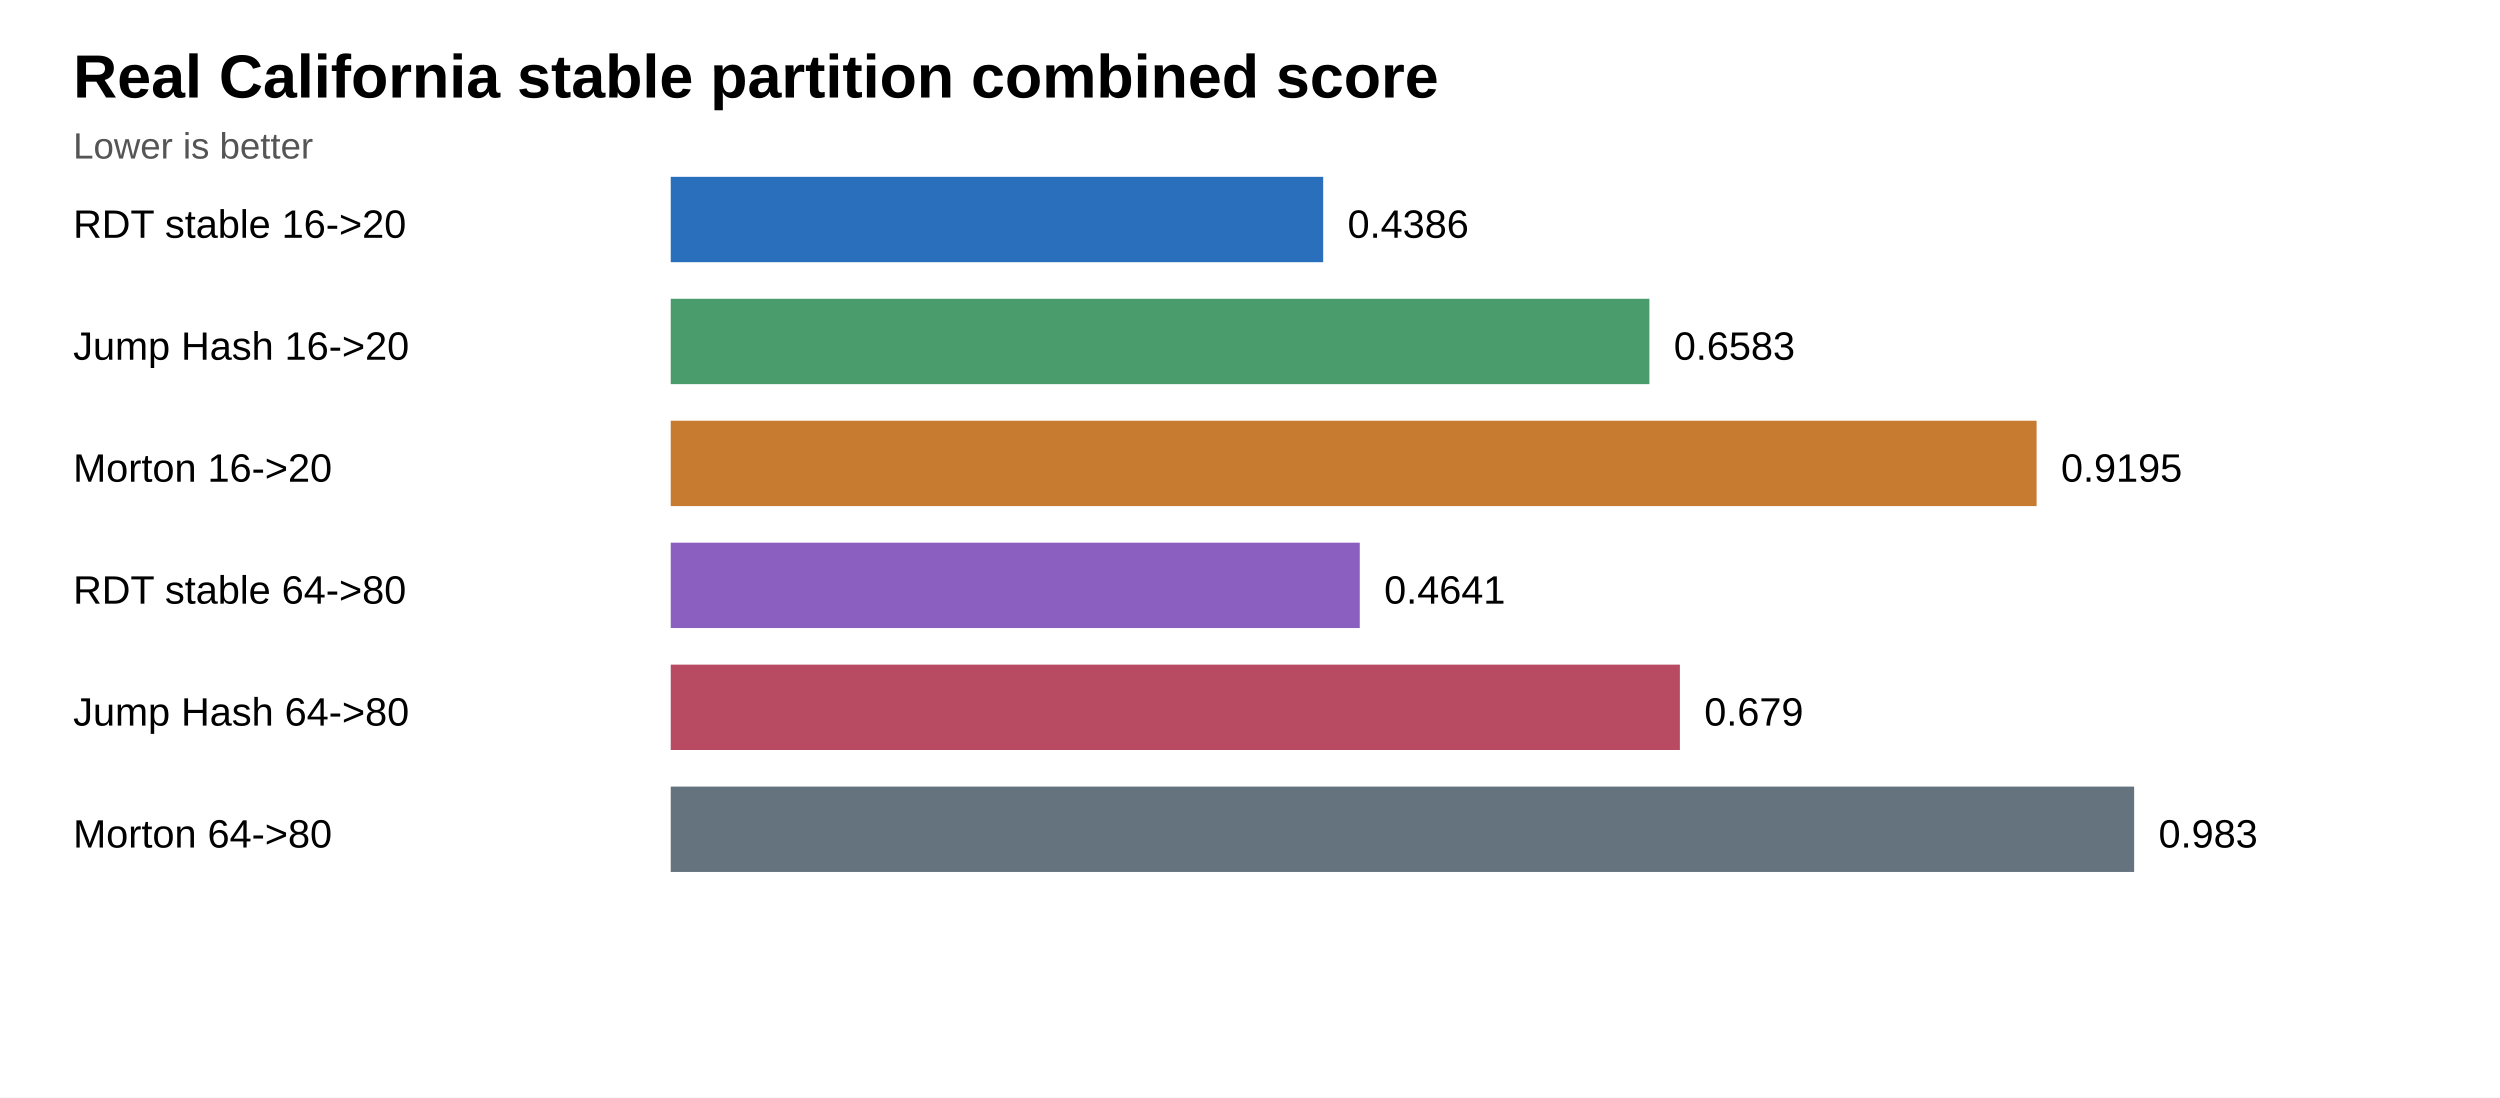
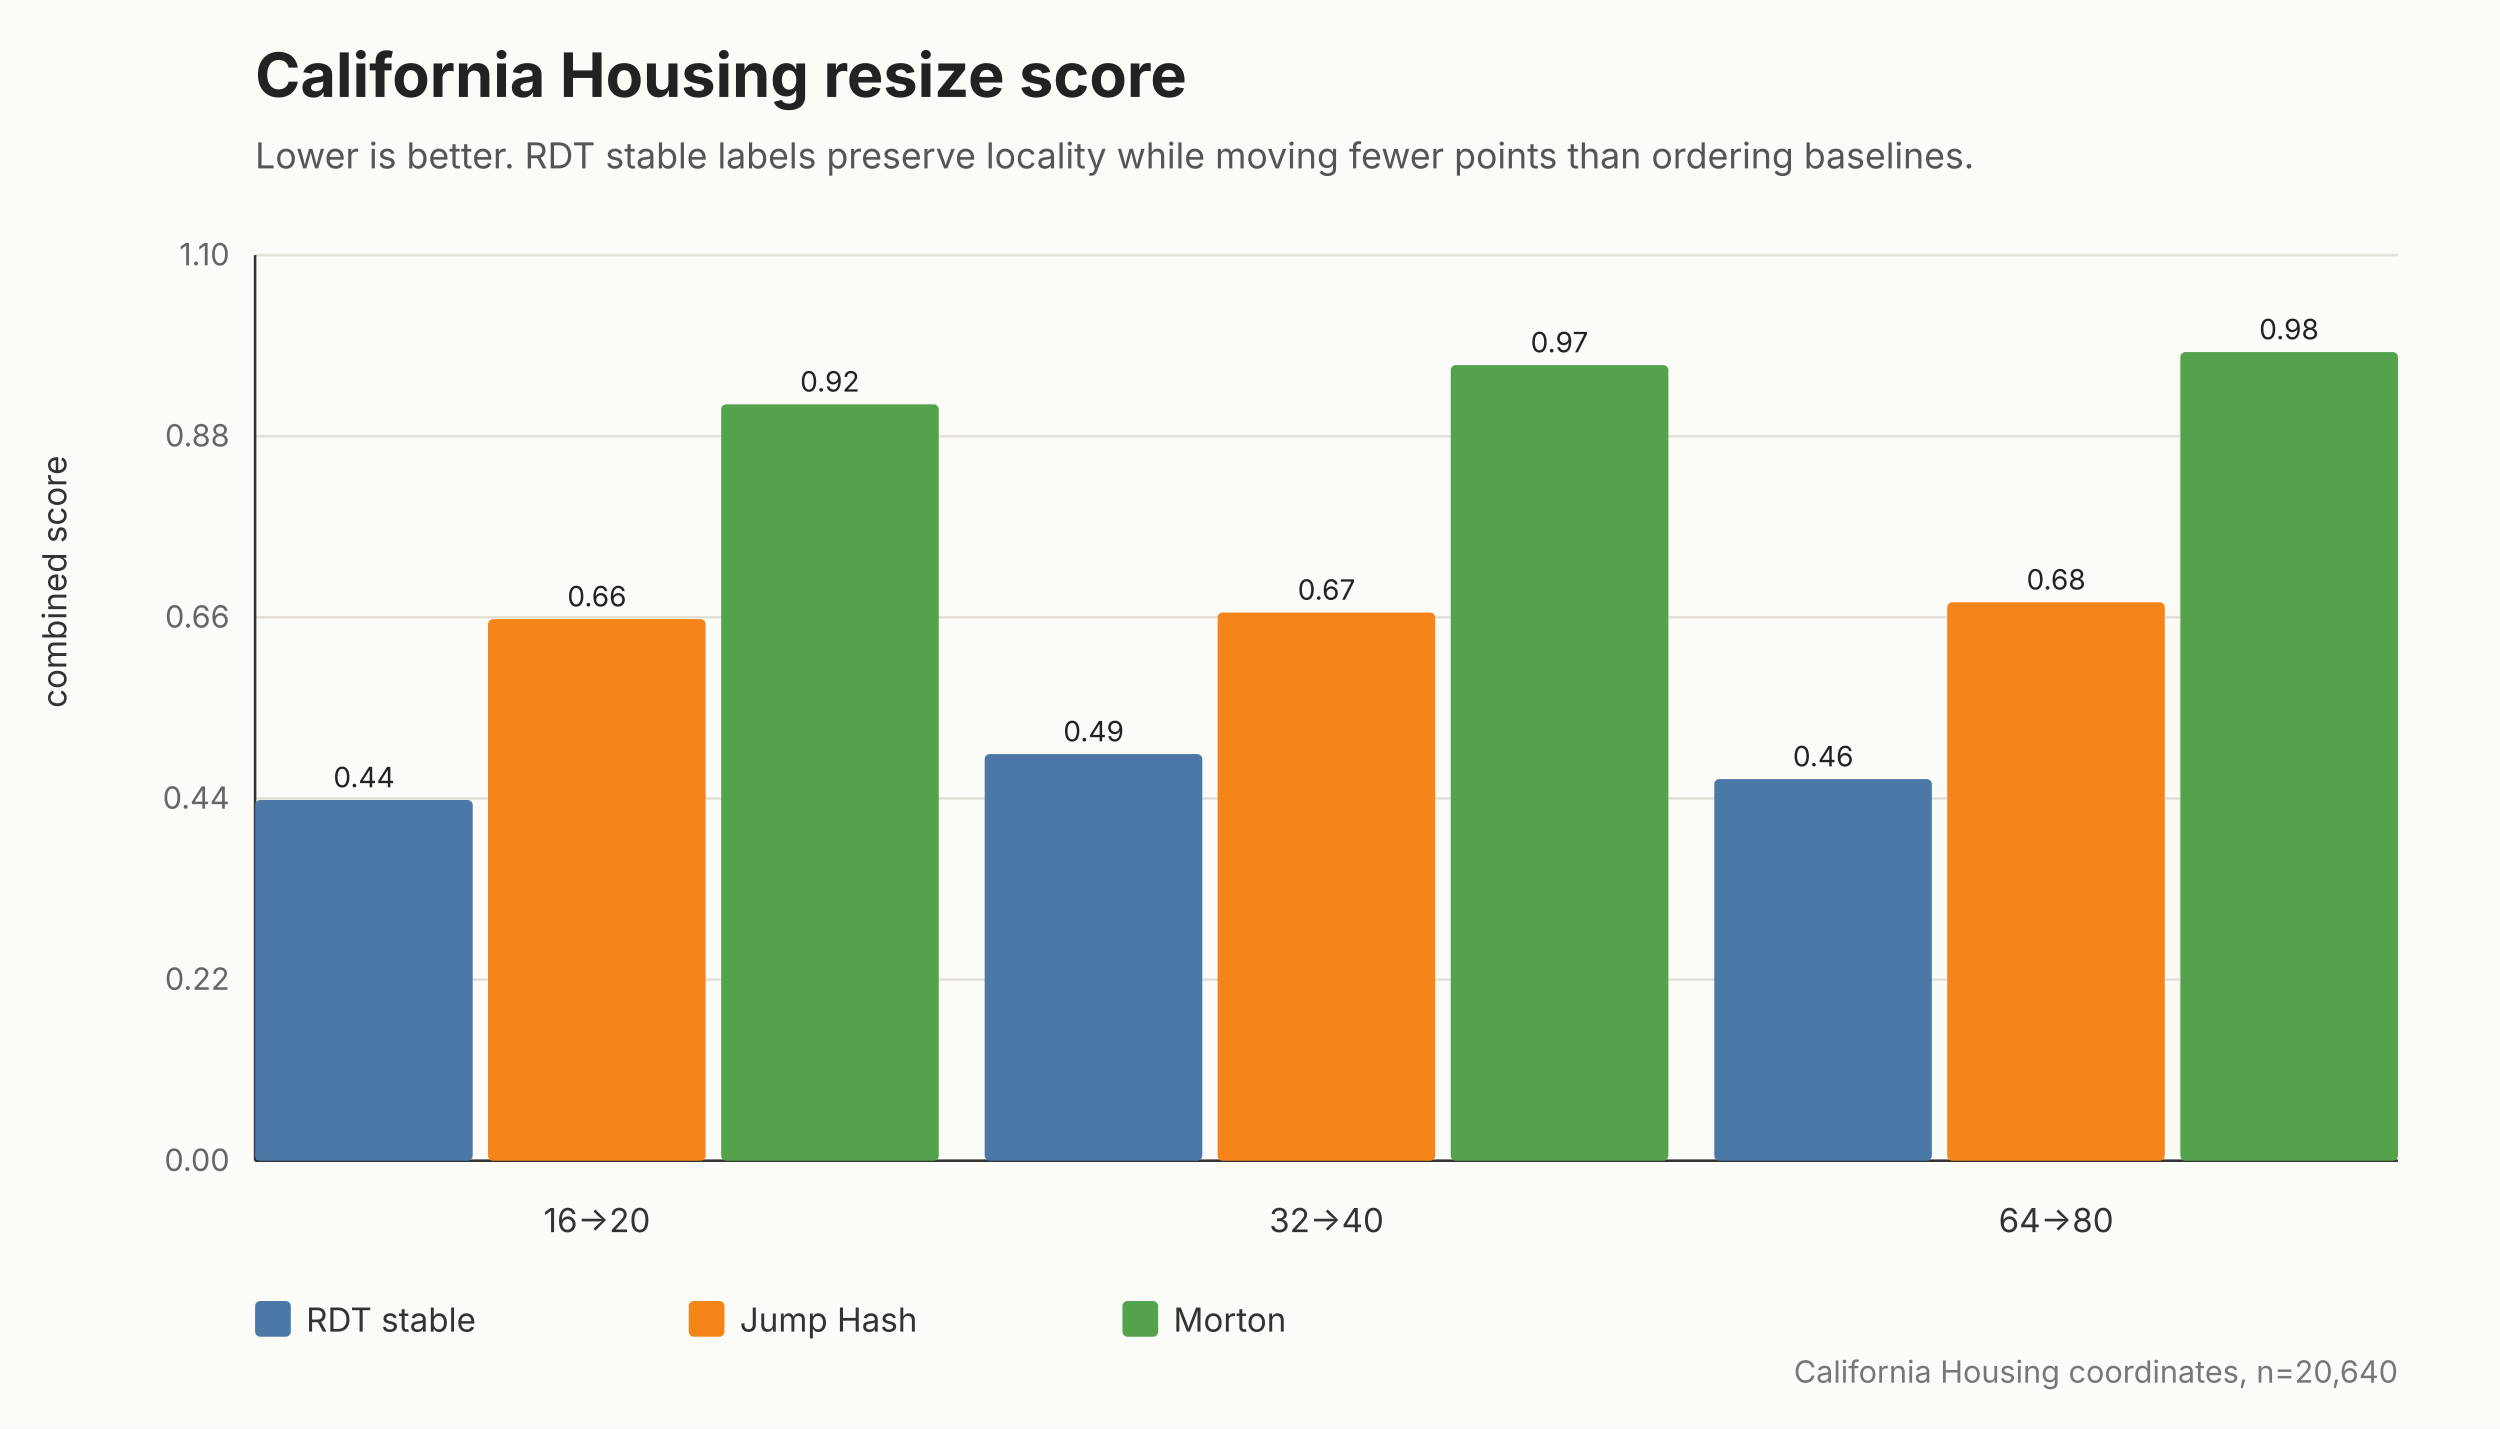
- <svg xmlns="http://www.w3.org/2000/svg" width="820" height="360" viewBox="0 0 820 360">
-   <rect width="100%" height="100%" fill="white" />
-   <text x="24" y="32" font-family="Arial" font-size="20" font-weight="700">Real California stable partition combined score</text>
-   <text x="24" y="52" font-family="Arial" font-size="12" fill="#555">Lower is better</text>
-   <text x="24" y="78" font-family="Arial" font-size="13">RDT stable 16-&gt;20</text>
-   <rect x="220" y="58" width="214" height="28" fill="#2a6fbb" />
-   <text x="442" y="78" font-family="Arial" font-size="13">0.4386 </text>
-   <text x="24" y="118" font-family="Arial" font-size="13">Jump Hash 16-&gt;20</text>
-   <rect x="220" y="98" width="321" height="28" fill="#4b9c6d" />
-   <text x="549" y="118" font-family="Arial" font-size="13">0.6583 </text>
-   <text x="24" y="158" font-family="Arial" font-size="13">Morton 16-&gt;20</text>
-   <rect x="220" y="138" width="448" height="28" fill="#c77b30" />
-   <text x="676" y="158" font-family="Arial" font-size="13">0.9195 </text>
-   <text x="24" y="198" font-family="Arial" font-size="13">RDT stable 64-&gt;80</text>
-   <rect x="220" y="178" width="226" height="28" fill="#8a5fbf" />
-   <text x="454" y="198" font-family="Arial" font-size="13">0.4641 </text>
-   <text x="24" y="238" font-family="Arial" font-size="13">Jump Hash 64-&gt;80</text>
-   <rect x="220" y="218" width="331" height="28" fill="#b84a62" />
-   <text x="559" y="238" font-family="Arial" font-size="13">0.679 </text>
-   <text x="24" y="278" font-family="Arial" font-size="13">Morton 64-&gt;80</text>
-   <rect x="220" y="258" width="480" height="28" fill="#65737e" />
-   <text x="708" y="278" font-family="Arial" font-size="13">0.983 </text>
+ <svg xmlns="http://www.w3.org/2000/svg" width="980" height="560" viewBox="0 0 980 560">
+   <rect width="100%" height="100%" fill="#fbfbf8" />
+   <text x="100" y="38" font-family="Inter, Arial, sans-serif" font-size="24" font-weight="700" fill="#222">California Housing resize score</text>
+   <text x="100" y="66" font-family="Inter, Arial, sans-serif" font-size="14" fill="#555">Lower is better. RDT stable labels preserve locality while moving fewer points than ordering baselines.</text>
+   <line x1="100" y1="455.0" x2="940" y2="455.0" stroke="#e2e0d8" stroke-width="1" />
+   <text x="90" y="459.0" text-anchor="end" font-family="Inter, Arial, sans-serif" font-size="12" fill="#666">0.00</text>
+   <line x1="100" y1="384.0" x2="940" y2="384.0" stroke="#e2e0d8" stroke-width="1" />
+   <text x="90" y="388.0" text-anchor="end" font-family="Inter, Arial, sans-serif" font-size="12" fill="#666">0.22</text>
+   <line x1="100" y1="313.0" x2="940" y2="313.0" stroke="#e2e0d8" stroke-width="1" />
+   <text x="90" y="317.0" text-anchor="end" font-family="Inter, Arial, sans-serif" font-size="12" fill="#666">0.44</text>
+   <line x1="100" y1="242.0" x2="940" y2="242.0" stroke="#e2e0d8" stroke-width="1" />
+   <text x="90" y="246.0" text-anchor="end" font-family="Inter, Arial, sans-serif" font-size="12" fill="#666">0.66</text>
+   <line x1="100" y1="171.0" x2="940" y2="171.0" stroke="#e2e0d8" stroke-width="1" />
+   <text x="90" y="175.0" text-anchor="end" font-family="Inter, Arial, sans-serif" font-size="12" fill="#666">0.88</text>
+   <line x1="100" y1="100.0" x2="940" y2="100.0" stroke="#e2e0d8" stroke-width="1" />
+   <text x="90" y="104.0" text-anchor="end" font-family="Inter, Arial, sans-serif" font-size="12" fill="#666">1.10</text>
+   <line x1="100" y1="100" x2="100" y2="455" stroke="#333" />
+   <line x1="100" y1="455" x2="940" y2="455" stroke="#333" />
+   <text x="26" y="277.5" transform="rotate(-90, 26, 277.5)" font-family="Inter, Arial, sans-serif" font-size="13" fill="#333">combined score</text>
+   <text x="234.0" y="483" text-anchor="middle" font-family="Inter, Arial, sans-serif" font-size="13" fill="#333">16-&gt;20</text>
+   <rect x="100.0" y="313.6" width="85.3" height="141.4" fill="#4C78A8" rx="2" />
+   <text x="142.7" y="308.6" text-anchor="middle" font-family="Inter, Arial, sans-serif" font-size="11" fill="#222">0.44</text>
+   <rect x="191.3" y="242.7" width="85.3" height="212.3" fill="#F58518" rx="2" />
+   <text x="234.0" y="237.7" text-anchor="middle" font-family="Inter, Arial, sans-serif" font-size="11" fill="#222">0.66</text>
+   <rect x="282.7" y="158.5" width="85.3" height="296.5" fill="#54A24B" rx="2" />
+   <text x="325.3" y="153.5" text-anchor="middle" font-family="Inter, Arial, sans-serif" font-size="11" fill="#222">0.92</text>
+   <text x="520.0" y="483" text-anchor="middle" font-family="Inter, Arial, sans-serif" font-size="13" fill="#333">32-&gt;40</text>
+   <rect x="386.0" y="295.6" width="85.3" height="159.4" fill="#4C78A8" rx="2" />
+   <text x="428.7" y="290.6" text-anchor="middle" font-family="Inter, Arial, sans-serif" font-size="11" fill="#222">0.49</text>
+   <rect x="477.3" y="240.1" width="85.3" height="214.9" fill="#F58518" rx="2" />
+   <text x="520.0" y="235.1" text-anchor="middle" font-family="Inter, Arial, sans-serif" font-size="11" fill="#222">0.67</text>
+   <rect x="568.7" y="143.1" width="85.3" height="311.9" fill="#54A24B" rx="2" />
+   <text x="611.3" y="138.1" text-anchor="middle" font-family="Inter, Arial, sans-serif" font-size="11" fill="#222">0.97</text>
+   <text x="806.0" y="483" text-anchor="middle" font-family="Inter, Arial, sans-serif" font-size="13" fill="#333">64-&gt;80</text>
+   <rect x="672.0" y="305.4" width="85.3" height="149.6" fill="#4C78A8" rx="2" />
+   <text x="714.7" y="300.4" text-anchor="middle" font-family="Inter, Arial, sans-serif" font-size="11" fill="#222">0.46</text>
+   <rect x="763.3" y="236.1" width="85.3" height="218.9" fill="#F58518" rx="2" />
+   <text x="806.0" y="231.1" text-anchor="middle" font-family="Inter, Arial, sans-serif" font-size="11" fill="#222">0.68</text>
+   <rect x="854.7" y="138.0" width="85.3" height="317.0" fill="#54A24B" rx="2" />
+   <text x="897.3" y="133.0" text-anchor="middle" font-family="Inter, Arial, sans-serif" font-size="11" fill="#222">0.98</text>
+   <rect x="100" y="510" width="14" height="14" fill="#4C78A8" rx="2" />
+   <text x="120" y="522" font-family="Inter, Arial, sans-serif" font-size="13" fill="#333">RDT stable</text>
+   <rect x="270" y="510" width="14" height="14" fill="#F58518" rx="2" />
+   <text x="290" y="522" font-family="Inter, Arial, sans-serif" font-size="13" fill="#333">Jump Hash</text>
+   <rect x="440" y="510" width="14" height="14" fill="#54A24B" rx="2" />
+   <text x="460" y="522" font-family="Inter, Arial, sans-serif" font-size="13" fill="#333">Morton</text>
+   <text x="940" y="542" text-anchor="end" font-family="Inter, Arial, sans-serif" font-size="12" fill="#777">California Housing coordinates, n=20,640</text>
</svg>
